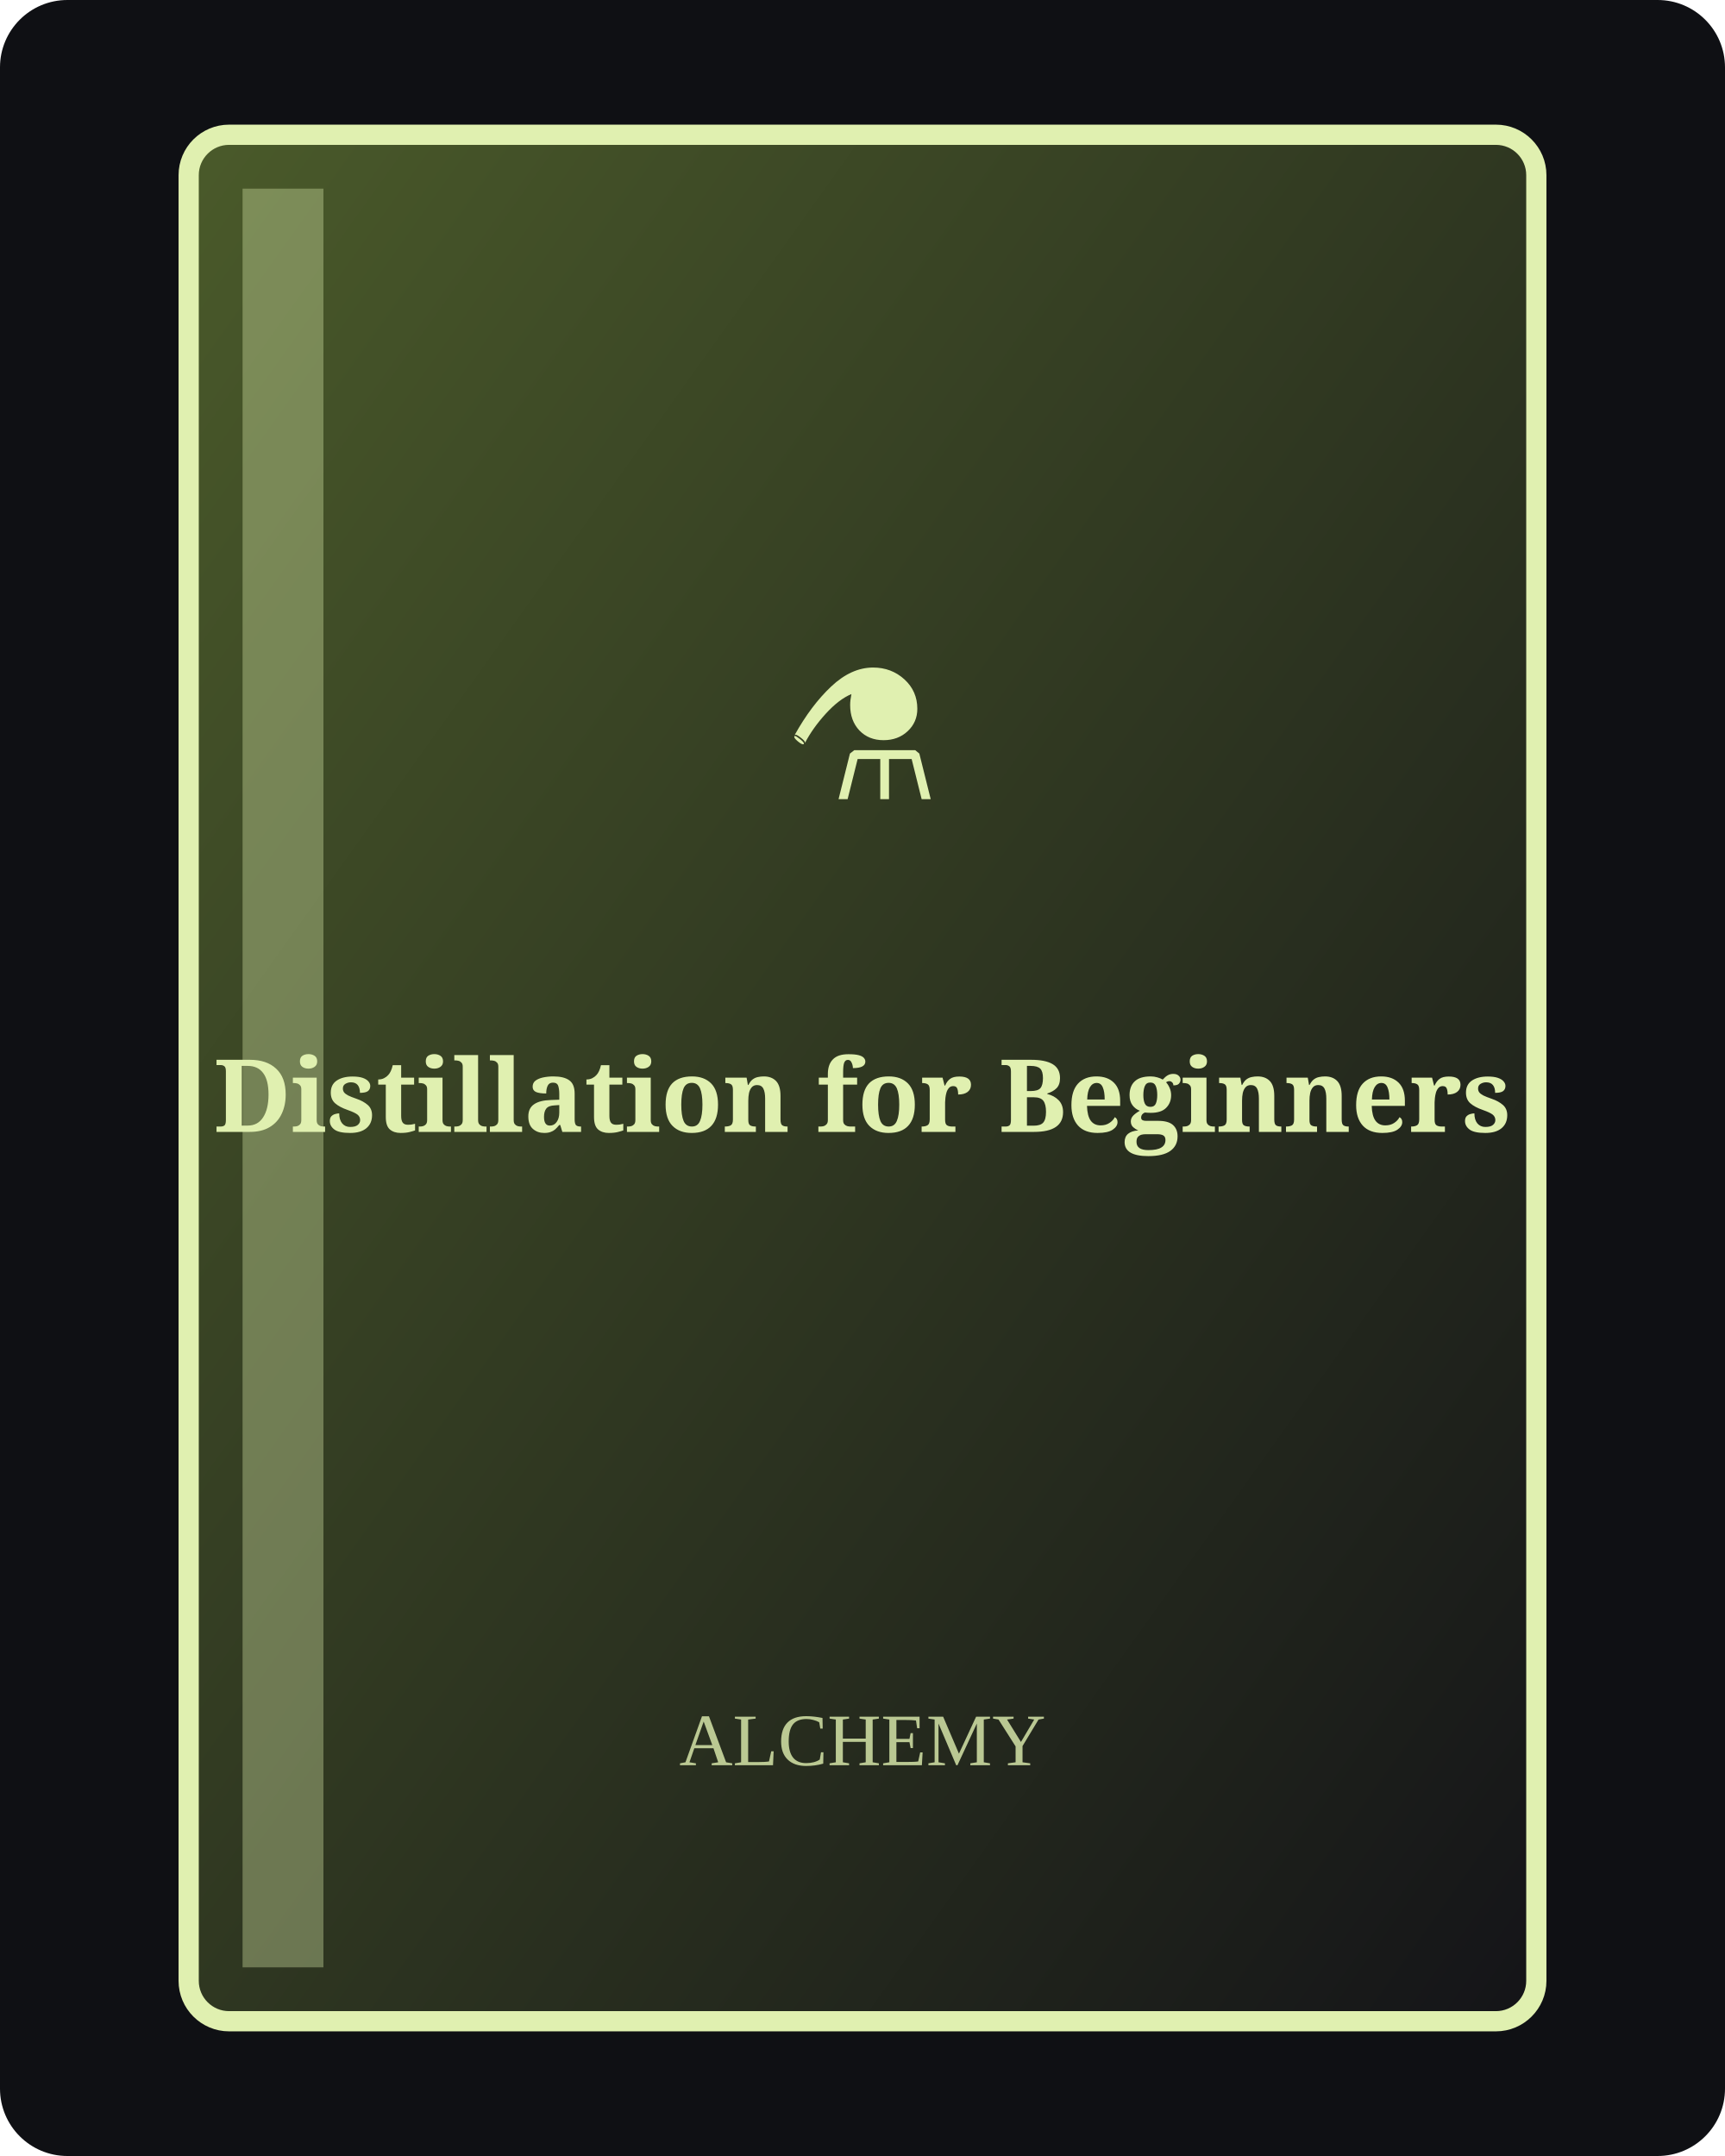
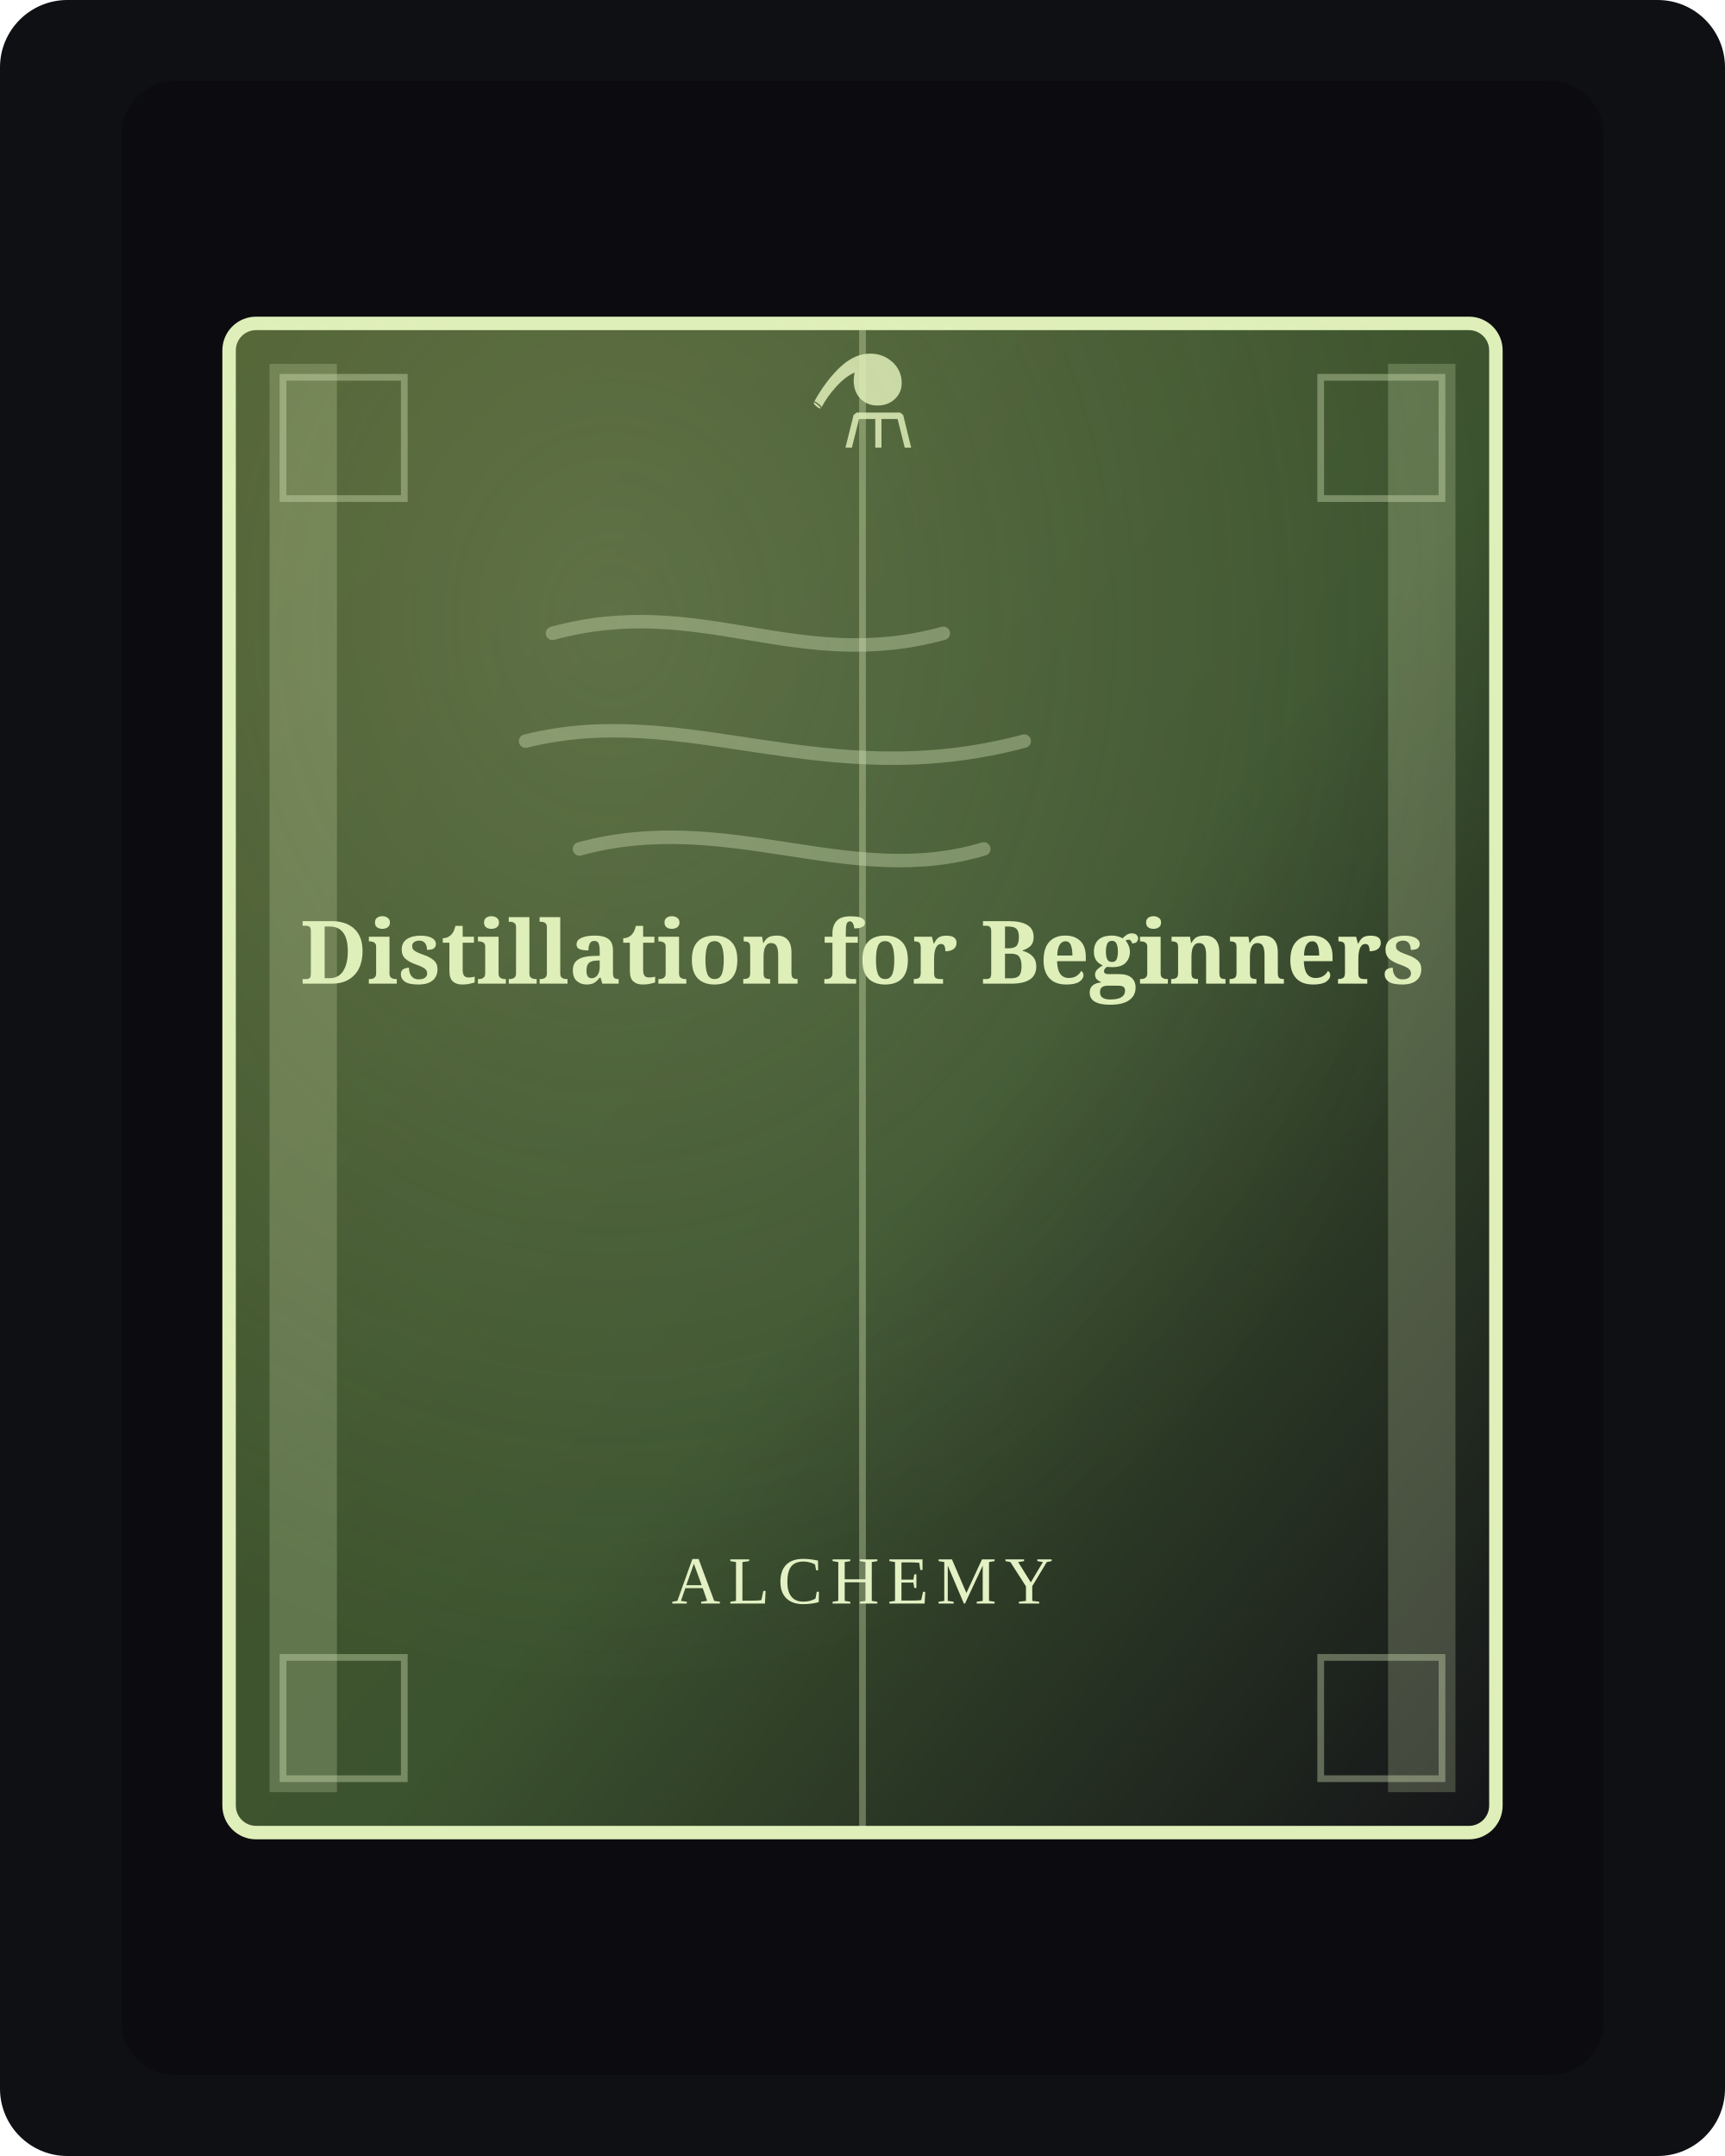
<svg xmlns="http://www.w3.org/2000/svg" width="256" height="320" viewBox="0 0 256 320" role="img" aria-label="Distillation for Beginners">
  <defs>
    <linearGradient id="g-distillation-for-beginners" x1="0" y1="0" x2="1" y2="1">
-       <stop offset="0%" stop-color="#4a5a2a" />
+       <stop offset="0%" stop-color="#48592b" />
+       <stop offset="55%" stop-color="#3c532f" />
      <stop offset="100%" stop-color="#141418" />
    </linearGradient>
+     <radialGradient id="shine-distillation-for-beginners" cx="30%" cy="20%" r="70%">
+       <stop offset="0%" stop-color="#dfefb9" stop-opacity="0.18" />
+       <stop offset="100%" stop-color="#dfefb9" stop-opacity="0" />
+     </radialGradient>
  </defs>
  <rect width="256" height="320" rx="10" fill="#0f1014" />
-   <rect x="28" y="20" width="200" height="280" rx="6" fill="url(#g-distillation-for-beginners)" stroke="#e0f0b0" stroke-width="3" />
-   <rect x="36" y="28" width="12" height="264" fill="#e0f0b0" opacity="0.35" />
-   <text x="128" y="118" text-anchor="middle" fill="#e0f0b0" font-family="Georgia, serif" font-size="28">⚗</text>
-   <text x="128" y="168" text-anchor="middle" fill="#e0f0b0" font-family="Georgia, serif" font-size="15" font-weight="700">Distillation for Beginners</text>
-   <text x="128" y="190" text-anchor="middle" fill="#e0f0b0" font-family="Georgia, serif" font-size="13" />
-   <text x="128" y="262" text-anchor="middle" fill="#e0f0b0" font-size="11" opacity="0.8">ALCHEMY</text>
+   <rect x="18" y="12" width="220" height="296" rx="8" fill="#090a0d" opacity="0.55" />
+   <rect x="34" y="48" width="188" height="224" rx="4" fill="url(#g-distillation-for-beginners)" stroke="#dfefb9" stroke-width="2" />
+   <path d="M128 48 L128 272" stroke="#dfefb9" opacity="0.35" />
+   <rect x="40" y="54" width="10" height="212" fill="#dfefb9" opacity="0.22" />
+   <rect x="206" y="54" width="10" height="212" fill="#dfefb9" opacity="0.22" />
+   <rect x="34" y="48" width="188" height="224" rx="6" fill="url(#shine-distillation-for-beginners)" pointer-events="none" />
+   <g transform="translate(0,8)">
+     <g opacity="0.34" fill="none" stroke="#e3f1c4" stroke-width="2" stroke-linecap="round">
+       <path d="M82 86 C104 80, 118 92, 140 86" />
+       <path d="M78 102 C102 96, 122 110, 152 102" />
+       <path d="M86 118 C108 112, 126 124, 146 118" />
+     </g>
+   </g>
+   <rect x="42" y="56" width="18" height="18" fill="none" stroke="#e3f1c4" opacity="0.35" />
+   <rect x="196" y="56" width="18" height="18" fill="none" stroke="#e3f1c4" opacity="0.35" />
+   <rect x="42" y="246" width="18" height="18" fill="none" stroke="#e3f1c4" opacity="0.35" />
+   <rect x="196" y="246" width="18" height="18" fill="none" stroke="#e3f1c4" opacity="0.35" />
+   <text x="128" y="146" text-anchor="middle" fill="#dfefb9" font-family="Georgia, serif" font-size="13" font-weight="700">Distillation for Beginners</text>
+   <text x="128" y="164" text-anchor="middle" fill="#dfefb9" font-family="Georgia, serif" font-size="12" />
+   <text x="128" y="182" text-anchor="middle" fill="#dfefb9" font-family="Georgia, serif" font-size="11" />
+   <text x="128" y="238" text-anchor="middle" fill="#e3f1c4" font-size="10" letter-spacing="1.2">ALCHEMY</text>
+   <text x="128" y="66" text-anchor="middle" fill="#dfefb9" font-family="Georgia, serif" font-size="20" opacity="0.85">⚗</text>
</svg>
